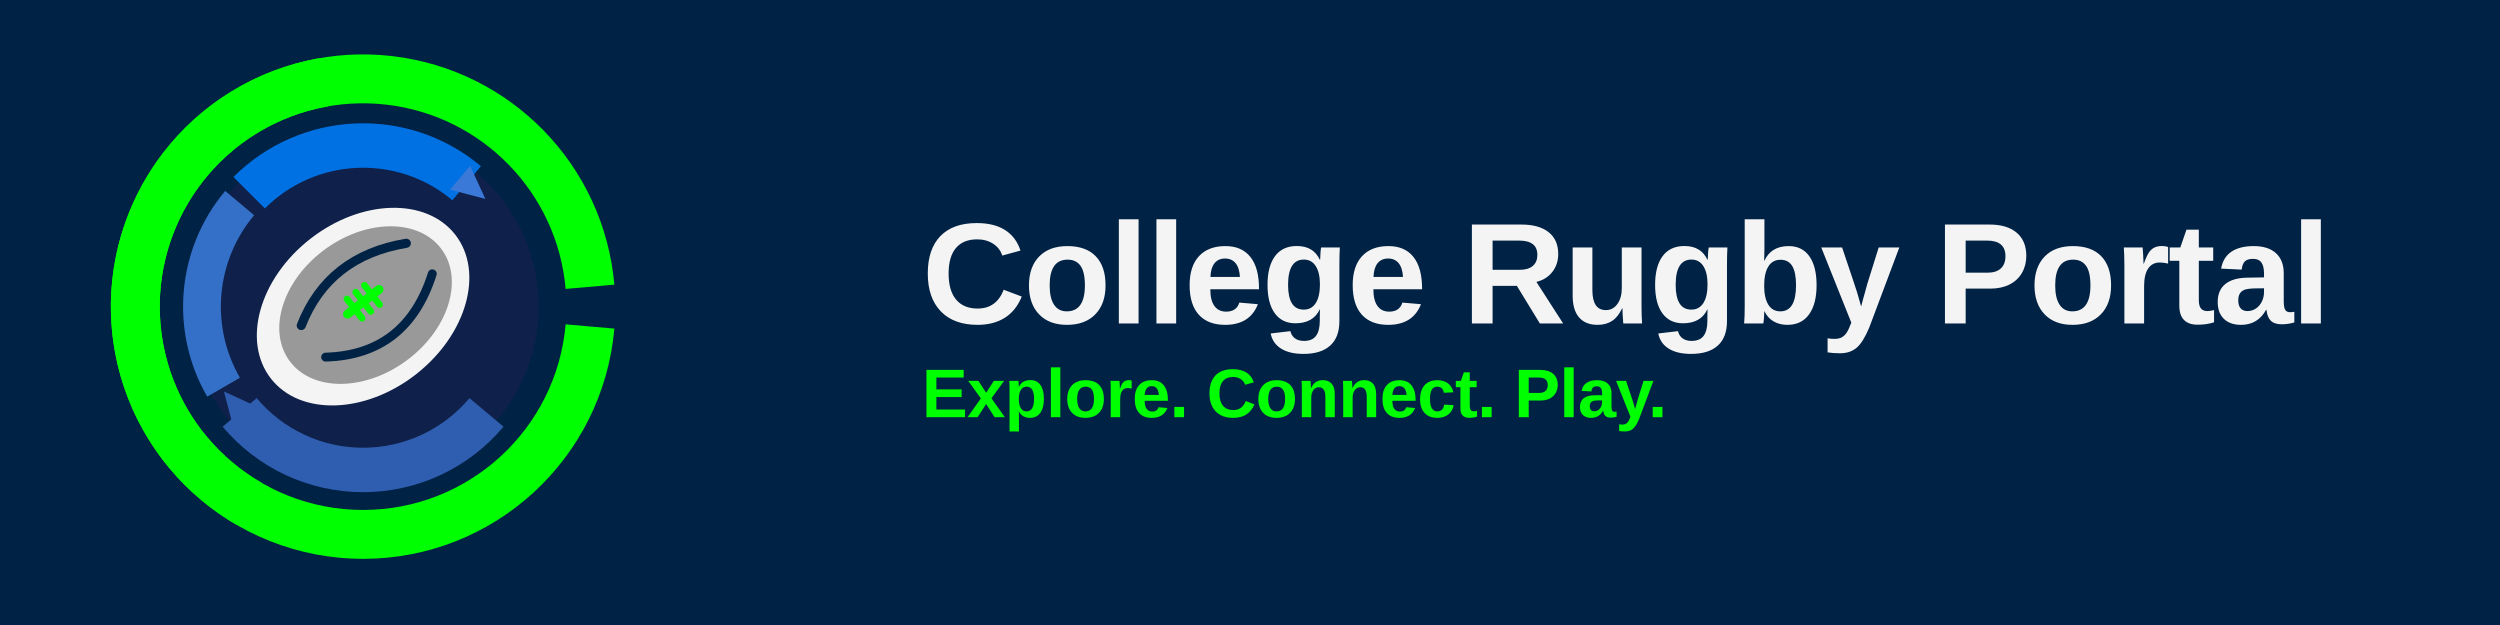
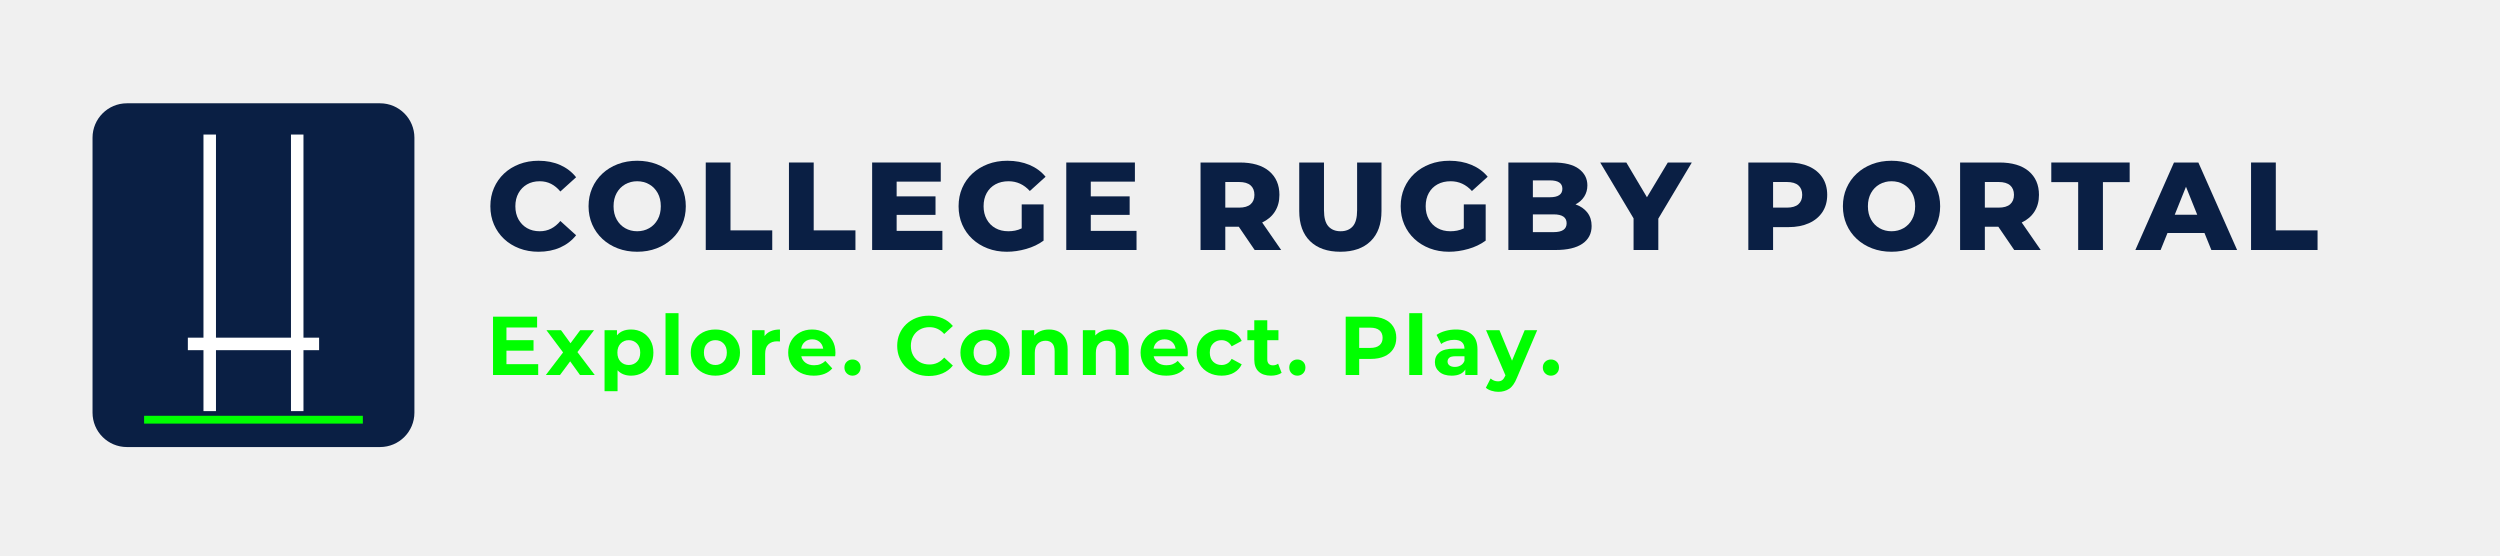
- <svg xmlns="http://www.w3.org/2000/svg" width="1600" height="400" viewBox="0 0 1600 400" version="1.1" id="svg6803">
-   <defs id="defs6807" />
-   <rect width="100%" height="100%" fill="#002244" id="rect6757" />
-   <text x="590" y="207" text-anchor="start" fill="#f4f4f4" font-family="Montserrat, Poppins, Arial, Helvetica, sans-serif" font-size="92px" font-weight="800" letter-spacing="-1.5" id="text6799">College Rugby Portal</text>
-   <text x="590" y="267" text-anchor="start" fill="#69be28" font-family="Montserrat, Poppins, Arial, Helvetica, sans-serif" font-size="44px" font-weight="700" letter-spacing="-0.4" id="text6801" style="fill:#00ff00">Explore. Connect. Play.</text>
-   <g id="g6493" transform="matrix(0.7111037,0,0,0.7111037,-131.7122,-73.97585)">
-     <path d="M 409.5,557.54 A 205,205 0 1 1 716.22,362.13" fill="none" stroke="#69BE28" stroke-width="44" stroke-linecap="butt" id="path221" style="stroke:#00ff00" />
-     <polygon points="407.59,581.84 429.59,543.73 383.52,542.54 " fill="#69be28" id="polygon223" />
-     <path d="M 716.22,397.87 A 205,205 0 1 1 476.4,178.11" fill="none" stroke="#69BE28" stroke-width="44" stroke-linecap="butt" id="path225" style="stroke:#00ff00" />
-     <polygon points="462.24,158.27 469.88,201.6 505.95,172.9 " fill="#69BE28" id="polygon227" style="fill:#00ff00" />
-     <circle cx="512" cy="380" r="158" fill="#0f214a" id="circle229" />
-     <path d="M 409.47,277.47 A 145,145 0 0 1 605.2,268.92" fill="none" stroke="#244B86" stroke-width="40" stroke-linecap="butt" id="path231" style="stroke:#0071e2;stroke-opacity:1" />
-     <polygon points="608.3,253.25 590.31,274.7 622.06,283.06 " fill="#244B86" id="polygon233" style="fill:#3b79d8;fill-opacity:1" />
-     <path d="m 623.08,475.2 a 145,145 0 0 1 -222.16,0" fill="none" stroke="#1b3767" stroke-width="40" stroke-linecap="butt" id="path235" style="fill:none;fill-opacity:1;stroke:#2f5eb0;stroke-opacity:1" />
-     <polygon points="395.15,488.1 416.6,470.1 386.78,456.35 " fill="#1B3767" id="polygon237" style="fill:#2f5eb0;fill-opacity:1" />
-     <path d="M 386.43,452.5 A 145,145 0 0 1 400.92,286.8" fill="none" stroke="#244B86" stroke-width="34" stroke-linecap="butt" id="path239" style="stroke:#3570c8;stroke-opacity:1" />
-     <ellipse fill="#f4f4f4" id="ellipse241" ry="77.318" rx="105.234" cy="614.663" cx="169.51" transform="rotate(-38)" />
-     <ellipse fill="#f4f4f4" id="ellipse4719" ry="62.084" rx="84.875" cy="613.482" cx="166.66" style="fill:#999999;stroke-width:0.805" transform="matrix(0.7934447,-0.6086424,0.6226629,0.7824902,0,0)" />
-     <path d="m 478.299,425.449 q 72.932,-2.159 95.98,-74.988" fill="none" stroke="#002244" stroke-width="8" stroke-linecap="round" id="path247" />
-     <path d="m 456.365,396.993 q 24.442,-62.374 94.532,-74.011" fill="none" stroke="#002244" stroke-width="8.235" stroke-linecap="round" id="path245" />
-     <line x1="497.969" y1="386.718" x2="526.337" y2="364.554" stroke="#69be28" stroke-width="8" stroke-linecap="round" id="line249" style="fill:#00ff00;stroke:#00ff00" />
-     <line x1="497.501" y1="373.124" x2="511.045" y2="390.461" stroke="#69be28" stroke-width="6" stroke-linecap="round" id="line251" style="fill:#00ff00;stroke:#00ff00" />
-     <line x1="505.381" y1="366.968" x2="518.925" y2="384.304" stroke="#69be28" stroke-width="6" stroke-linecap="round" id="line253" style="fill:#00ff00;stroke:#00ff00" />
-     <line x1="513.261" y1="360.811" x2="526.805" y2="378.147" stroke="#69be28" stroke-width="6" stroke-linecap="round" id="line255" style="fill:#00ff00;stroke:#00ff00" />
+ <svg xmlns="http://www.w3.org/2000/svg" viewBox="0 0 720 160" width="720" height="160">
+   <g transform="translate(10, 23) scale(0.45)">
+     <rect x="37" y="15" width="206" height="220" rx="22" fill="#0A1F44" />
+     <rect x="108" y="35" width="8" height="177" fill="#FFFFFF" />
+     <rect x="164" y="35" width="8" height="177" fill="#FFFFFF" />
+     <rect x="98" y="165" width="84" height="8" fill="#FFFFFF" />
+     <rect x="70" y="215" width="140" height="5" fill="#00FF00" />
+   </g>
+   <g transform="translate(140.000 72.000) scale(0.036 -0.036)">
+     <path d="M419 -14Q336 -14 265.5 13.0Q195 40 143.5 88.5Q92 137 63.0 203.5Q34 270 34 350Q34 430 63.0 496.5Q92 563 143.5 611.5Q195 660 265.5 687.0Q336 714 419 714Q516 714 592.5 680.0Q669 646 720 582L594 468Q561 508 520.0 529.0Q479 550 429 550Q371 550 327.5 525.0Q284 500 259.0 455.0Q234 410 234 350Q234 290 259.0 245.0Q284 200 327.5 175.0Q371 150 429 150Q479 150 520.0 171.0Q561 192 594 232L720 118Q669 54 592.5 20.0Q516 -14 419 -14Z" fill="#0A1F44" />
+   </g>
+   <g transform="translate(168.280 72.000) scale(0.036 -0.036)">
+     <path d="M423 -14Q339 -14 268.0 13.0Q197 40 144.5 89.0Q92 138 63.0 204.5Q34 271 34 350Q34 429 63.0 495.5Q92 562 144.5 611.0Q197 660 268.0 687.0Q339 714 423 714Q507 714 578.0 687.0Q649 660 701.5 611.0Q754 562 783.0 495.5Q812 429 812 350Q812 271 783.0 204.5Q754 138 701.5 89.0Q649 40 578.0 13.0Q507 -14 423 -14ZM423 150Q476 150 519.0 174.5Q562 199 587.0 244.0Q612 289 612 350Q612 411 587.0 456.0Q562 501 519.0 525.5Q476 550 423 550Q370 550 327.0 525.5Q284 501 259.0 456.0Q234 411 234 350Q234 289 259.0 244.0Q284 199 327.0 174.5Q370 150 423 150Z" fill="#0A1F44" />
+   </g>
+   <g transform="translate(200.736 72.000) scale(0.036 -0.036)">
+     <path d="M70 0V700H268V157H602V0Z" fill="#0A1F44" />
+   </g>
+   <g transform="translate(224.696 72.000) scale(0.036 -0.036)">
+     <path d="M70 0V700H268V157H602V0Z" fill="#0A1F44" />
+   </g>
+   <g transform="translate(248.656 72.000) scale(0.036 -0.036)">
+     <path d="M70 0V700H619V547H266V429H577V281H266V153H632V0Z" fill="#0A1F44" />
+   </g>
+   <g transform="translate(274.848 72.000) scale(0.036 -0.036)">
+     <path d="M420 -14Q337 -14 266.5 13.0Q196 40 144.0 88.5Q92 137 63.0 203.5Q34 270 34 350Q34 430 63.0 496.5Q92 563 144.5 611.5Q197 660 268.0 687.0Q339 714 424 714Q522 714 600.5 681.0Q679 648 730 586L604 472Q533 550 434 550Q374 550 329.0 525.5Q284 501 259.0 456.0Q234 411 234 350Q234 291 259.0 245.5Q284 200 328.5 175.0Q373 150 432 150Q459 150 485.5 155.0Q512 160 539 173V365H714V75Q654 31 575.0 8.5Q496 -14 420 -14Z" fill="#0A1F44" />
+   </g>
+   <g transform="translate(304.568 72.000) scale(0.036 -0.036)">
+     <path d="M70 0V700H619V547H266V429H577V281H266V153H632V0Z" fill="#0A1F44" />
+   </g>
+   <g transform="translate(343.236 72.000) scale(0.036 -0.036)">
+     <path d="M70 0V700H383Q537 700 619.0 630.5Q701 561 701 441Q701 364 665.0 307.5Q629 251 563 220L715 0H503L376 186H268V0ZM268 339H378Q440 339 470.5 366.0Q501 393 501 441Q501 490 470.5 517.0Q440 544 378 544H268Z" fill="#0A1F44" />
+   </g>
+   <g transform="translate(371.876 72.000) scale(0.036 -0.036)">
+     <path d="M393 -14Q238 -14 151.0 70.5Q64 155 64 312V700H262V318Q262 228 297.5 189.0Q333 150 395 150Q457 150 492.0 189.0Q527 228 527 318V700H722V312Q722 155 635.0 70.5Q548 -14 393 -14Z" fill="#0A1F44" />
+   </g>
+   <g transform="translate(402.172 72.000) scale(0.036 -0.036)">
+     <path d="M420 -14Q337 -14 266.5 13.0Q196 40 144.0 88.5Q92 137 63.0 203.5Q34 270 34 350Q34 430 63.0 496.5Q92 563 144.5 611.5Q197 660 268.0 687.0Q339 714 424 714Q522 714 600.5 681.0Q679 648 730 586L604 472Q533 550 434 550Q374 550 329.0 525.5Q284 501 259.0 456.0Q234 411 234 350Q234 291 259.0 245.5Q284 200 328.5 175.0Q373 150 432 150Q459 150 485.5 155.0Q512 160 539 173V365H714V75Q654 31 575.0 8.5Q496 -14 420 -14Z" fill="#0A1F44" />
+   </g>
+   <g transform="translate(431.892 72.000) scale(0.036 -0.036)">
+     <path d="M70 0V700H428Q566 700 634.0 649.0Q702 598 702 517Q702 467 677.0 427.5Q652 388 607 365Q667 344 701.5 300.0Q736 256 736 192Q736 101 662.5 50.5Q589 0 448 0ZM266 143H432Q536 143 536 214Q536 285 432 285H266ZM266 422H402Q502 422 502 490Q502 557 402 557H266Z" fill="#0A1F44" />
+   </g>
+   <g transform="translate(461.576 72.000) scale(0.036 -0.036)">
+     <path d="M247 0V253L-20 700H189L354 422L521 700H713L445 251V0Z" fill="#0A1F44" />
+   </g>
+   <g transform="translate(501.000 72.000) scale(0.036 -0.036)">
+     <path d="M70 0V700H390Q485 700 555.0 668.5Q625 637 663.0 579.0Q701 521 701 441Q701 362 663.0 304.0Q625 246 555.0 214.5Q485 183 390 183H268V0ZM268 339H378Q440 339 470.5 366.0Q501 393 501 441Q501 490 470.5 517.0Q440 544 378 544H268Z" fill="#0A1F44" />
+   </g>
+   <g transform="translate(529.532 72.000) scale(0.036 -0.036)">
+     <path d="M423 -14Q339 -14 268.0 13.0Q197 40 144.5 89.0Q92 138 63.0 204.5Q34 271 34 350Q34 429 63.0 495.5Q92 562 144.5 611.0Q197 660 268.0 687.0Q339 714 423 714Q507 714 578.0 687.0Q649 660 701.5 611.0Q754 562 783.0 495.5Q812 429 812 350Q812 271 783.0 204.5Q754 138 701.5 89.0Q649 40 578.0 13.0Q507 -14 423 -14ZM423 150Q476 150 519.0 174.5Q562 199 587.0 244.0Q612 289 612 350Q612 411 587.0 456.0Q562 501 519.0 525.5Q476 550 423 550Q370 550 327.0 525.5Q284 501 259.0 456.0Q234 411 234 350Q234 289 259.0 244.0Q284 199 327.0 174.5Q370 150 423 150Z" fill="#0A1F44" />
+   </g>
+   <g transform="translate(561.988 72.000) scale(0.036 -0.036)">
+     <path d="M70 0V700H383Q537 700 619.0 630.5Q701 561 701 441Q701 364 665.0 307.5Q629 251 563 220L715 0H503L376 186H268V0ZM268 339H378Q440 339 470.5 366.0Q501 393 501 441Q501 490 470.5 517.0Q440 544 378 544H268Z" fill="#0A1F44" />
+   </g>
+   <g transform="translate(590.628 72.000) scale(0.036 -0.036)">
+     <path d="M219 0V543H4V700H631V543H417V0Z" fill="#0A1F44" />
+   </g>
+   <g transform="translate(615.488 72.000) scale(0.036 -0.036)">
+     <path d="M-14 0 295 700H490L800 0H594L539 136H243L188 0ZM301 282H481L391 506Z" fill="#0A1F44" />
+   </g>
+   <g transform="translate(645.784 72.000) scale(0.036 -0.036)">
+     <path d="M70 0V700H268V157H602V0Z" fill="#0A1F44" />
+   </g>
+   <g transform="translate(140.000 108.000) scale(0.024 -0.024)">
+     <path d="M83 0V700H612V570H244V418H569V292H244V130H625V0Z" fill="#00FF00" />
+   </g>
+   <g transform="translate(157.104 108.000) scale(0.024 -0.024)">
+     <path d="M4 0 211 271 11 538H186L300 381L417 538H583L383 275L591 0H414L296 164L174 0Z" fill="#00FF00" />
+   </g>
+   <g transform="translate(172.384 108.000) scale(0.024 -0.024)">
+     <path d="M390 -8Q340 -8 299.0 8.0Q258 24 228 57V-194H72V538H221V476Q279 546 390 546Q465 546 526.0 511.5Q587 477 622.5 415.0Q658 353 658 269Q658 184 622.5 122.0Q587 60 526.0 26.0Q465 -8 390 -8ZM363 120Q421 120 460.5 159.5Q500 199 500 269Q500 338 460.5 378.0Q421 418 363 418Q304 418 265.0 378.0Q226 338 226 269Q226 199 265.0 159.5Q304 120 363 120Z" fill="#00FF00" />
+   </g>
+   <g transform="translate(189.944 108.000) scale(0.024 -0.024)">
+     <path d="M72 0V742H228V0Z" fill="#00FF00" />
+   </g>
+   <g transform="translate(198.168 108.000) scale(0.024 -0.024)">
+     <path d="M328 -8Q242 -8 175.5 27.5Q109 63 70.5 125.5Q32 188 32 269Q32 350 70.5 412.5Q109 475 175.5 510.5Q242 546 328 546Q413 546 480.0 510.5Q547 475 585.0 412.5Q623 350 623 269Q623 188 585.0 125.5Q547 63 480.0 27.5Q413 -8 328 -8ZM328 120Q386 120 425.5 160.0Q465 200 465 269Q465 339 425.5 378.5Q386 418 328 418Q269 418 229.5 378.5Q190 339 190 269Q190 200 229.5 160.0Q269 120 328 120Z" fill="#00FF00" />
+   </g>
+   <g transform="translate(214.888 108.000) scale(0.024 -0.024)">
+     <path d="M72 0V538H221V467Q278 546 406 546V402Q386 404 371 404Q306 404 267.0 367.5Q228 331 228 254V0Z" fill="#00FF00" />
+   </g>
+   <g transform="translate(226.232 108.000) scale(0.024 -0.024)">
+     <path d="M339 -8Q246 -8 177.0 28.0Q108 64 70.0 126.5Q32 189 32 269Q32 350 69.5 412.5Q107 475 172.0 510.5Q237 546 319 546Q398 546 461.5 512.0Q525 478 562.0 415.5Q599 353 599 267Q599 258 598.0 246.5Q597 235 596 225H189Q201 175 241.5 146.0Q282 117 343 117Q386 117 418.5 130.0Q451 143 478 169L561 79Q485 -8 339 -8ZM188 316H452Q444 367 408.5 397.5Q373 428 320 428Q267 428 231.5 397.5Q196 367 188 316Z" fill="#00FF00" />
+   </g>
+   <g transform="translate(242.376 108.000) scale(0.024 -0.024)">
+     <path d="M131 -8Q91 -8 62.5 19.5Q34 47 34 90Q34 133 62.5 159.5Q91 186 131 186Q172 186 200.0 159.5Q228 133 228 90Q228 47 200.0 19.5Q172 -8 131 -8Z" fill="#00FF00" />
+   </g>
+   <g transform="translate(257.456 108.000) scale(0.024 -0.024)">
+     <path d="M418 -12Q337 -12 267.5 15.0Q198 42 147.0 90.5Q96 139 67.5 205.0Q39 271 39 350Q39 429 67.5 495.0Q96 561 147.5 609.5Q199 658 268.0 685.0Q337 712 419 712Q510 712 584.0 680.0Q658 648 707 588L603 492Q531 574 427 574Q361 574 310.5 545.5Q260 517 231.5 466.5Q203 416 203 350Q203 284 231.5 233.5Q260 183 310.5 154.5Q361 126 427 126Q531 126 603 209L707 113Q658 52 584.0 20.0Q510 -12 418 -12Z" fill="#00FF00" />
+   </g>
+   <g transform="translate(275.832 108.000) scale(0.024 -0.024)">
+     <path d="M328 -8Q242 -8 175.5 27.5Q109 63 70.5 125.5Q32 188 32 269Q32 350 70.5 412.5Q109 475 175.5 510.5Q242 546 328 546Q413 546 480.0 510.5Q547 475 585.0 412.5Q623 350 623 269Q623 188 585.0 125.5Q547 63 480.0 27.5Q413 -8 328 -8ZM328 120Q386 120 425.5 160.0Q465 200 465 269Q465 339 425.5 378.5Q386 418 328 418Q269 418 229.5 378.5Q190 339 190 269Q190 200 229.5 160.0Q269 120 328 120Z" fill="#00FF00" />
+   </g>
+   <g transform="translate(292.552 108.000) scale(0.024 -0.024)">
+     <path d="M72 0V538H221V474Q252 509 298.0 527.5Q344 546 399 546Q463 546 513.5 520.5Q564 495 593.0 442.5Q622 390 622 308V0H466V284Q466 349 437.0 380.0Q408 411 357 411Q301 411 264.5 375.5Q228 340 228 266V0Z" fill="#00FF00" />
+   </g>
+   <g transform="translate(310.136 108.000) scale(0.024 -0.024)">
+     <path d="M72 0V538H221V474Q252 509 298.0 527.5Q344 546 399 546Q463 546 513.5 520.5Q564 495 593.0 442.5Q622 390 622 308V0H466V284Q466 349 437.0 380.0Q408 411 357 411Q301 411 264.5 375.5Q228 340 228 266V0Z" fill="#00FF00" />
+   </g>
+   <g transform="translate(327.720 108.000) scale(0.024 -0.024)">
+     <path d="M339 -8Q246 -8 177.0 28.0Q108 64 70.0 126.5Q32 189 32 269Q32 350 69.5 412.5Q107 475 172.0 510.5Q237 546 319 546Q398 546 461.5 512.0Q525 478 562.0 415.5Q599 353 599 267Q599 258 598.0 246.5Q597 235 596 225H189Q201 175 241.5 146.0Q282 117 343 117Q386 117 418.5 130.0Q451 143 478 169L561 79Q485 -8 339 -8ZM188 316H452Q444 367 408.5 397.5Q373 428 320 428Q267 428 231.5 397.5Q196 367 188 316Z" fill="#00FF00" />
+   </g>
+   <g transform="translate(343.864 108.000) scale(0.024 -0.024)">
+     <path d="M332 -8Q245 -8 177.0 27.5Q109 63 70.5 125.5Q32 188 32 269Q32 350 70.5 412.5Q109 475 177.0 510.5Q245 546 332 546Q417 546 480.0 510.5Q543 475 573 409L452 344Q431 382 399.5 400.0Q368 418 331 418Q271 418 230.5 378.5Q190 339 190 269Q190 198 230.5 159.0Q271 120 331 120Q368 120 399.5 137.5Q431 155 452 194L573 128Q543 64 480.0 28.0Q417 -8 332 -8Z" fill="#00FF00" />
+   </g>
+   <g transform="translate(359.048 108.000) scale(0.024 -0.024)">
+     <path d="M292 -8Q197 -8 144.0 40.5Q91 89 91 185V418H8V538H91V657H247V538H381V418H247V187Q247 153 264.5 134.5Q282 116 314 116Q351 116 377 136L419 26Q395 9 361.5 0.5Q328 -8 292 -8Z" fill="#00FF00" />
+   </g>
+   <g transform="translate(370.488 108.000) scale(0.024 -0.024)">
+     <path d="M131 -8Q91 -8 62.5 19.5Q34 47 34 90Q34 133 62.5 159.5Q91 186 131 186Q172 186 200.0 159.5Q228 133 228 90Q228 47 200.0 19.5Q172 -8 131 -8Z" fill="#00FF00" />
+   </g>
+   <g transform="translate(385.568 108.000) scale(0.024 -0.024)">
+     <path d="M83 0V700H386Q479 700 547.5 669.5Q616 639 653.0 582.0Q690 525 690 446Q690 368 653.0 311.0Q616 254 547.5 223.5Q479 193 386 193H245V0ZM245 325H377Q451 325 488.5 357.0Q526 389 526 446Q526 504 488.5 536.0Q451 568 377 568H245Z" fill="#00FF00" />
+   </g>
+   <g transform="translate(404.136 108.000) scale(0.024 -0.024)">
+     <path d="M72 0V742H228V0Z" fill="#00FF00" />
+   </g>
+   <g transform="translate(412.360 108.000) scale(0.024 -0.024)">
+     <path d="M402 0V66Q357 -8 238 -8Q143 -8 90.0 38.5Q37 85 37 155Q37 226 91.0 271.0Q145 316 268 316H392Q392 366 361.5 394.0Q331 422 268 422Q225 422 183.5 408.5Q142 395 113 372L57 481Q101 512 163.0 529.0Q225 546 289 546Q412 546 480.0 487.5Q548 429 548 307V0ZM392 170V225H285Q230 225 209.5 207.0Q189 189 189 162Q189 132 212.5 114.5Q236 97 277 97Q316 97 347.0 115.5Q378 134 392 170Z" fill="#00FF00" />
+   </g>
+   <g transform="translate(428.168 108.000) scale(0.024 -0.024)">
+     <path d="M140 -202Q98 -202 57.0 -189.0Q16 -176 -10 -153L47 -42Q86 -76 135 -76Q168 -76 187.5 -60.5Q207 -45 223 -9L225 -4L-8 538H153L304 172L456 538H606L363 -33Q324 -131 268.5 -166.5Q213 -202 140 -202Z" fill="#00FF00" />
+   </g>
+   <g transform="translate(443.520 108.000) scale(0.024 -0.024)">
+     <path d="M131 -8Q91 -8 62.5 19.5Q34 47 34 90Q34 133 62.5 159.5Q91 186 131 186Q172 186 200.0 159.5Q228 133 228 90Q228 47 200.0 19.5Q172 -8 131 -8Z" fill="#00FF00" />
  </g>
</svg>
